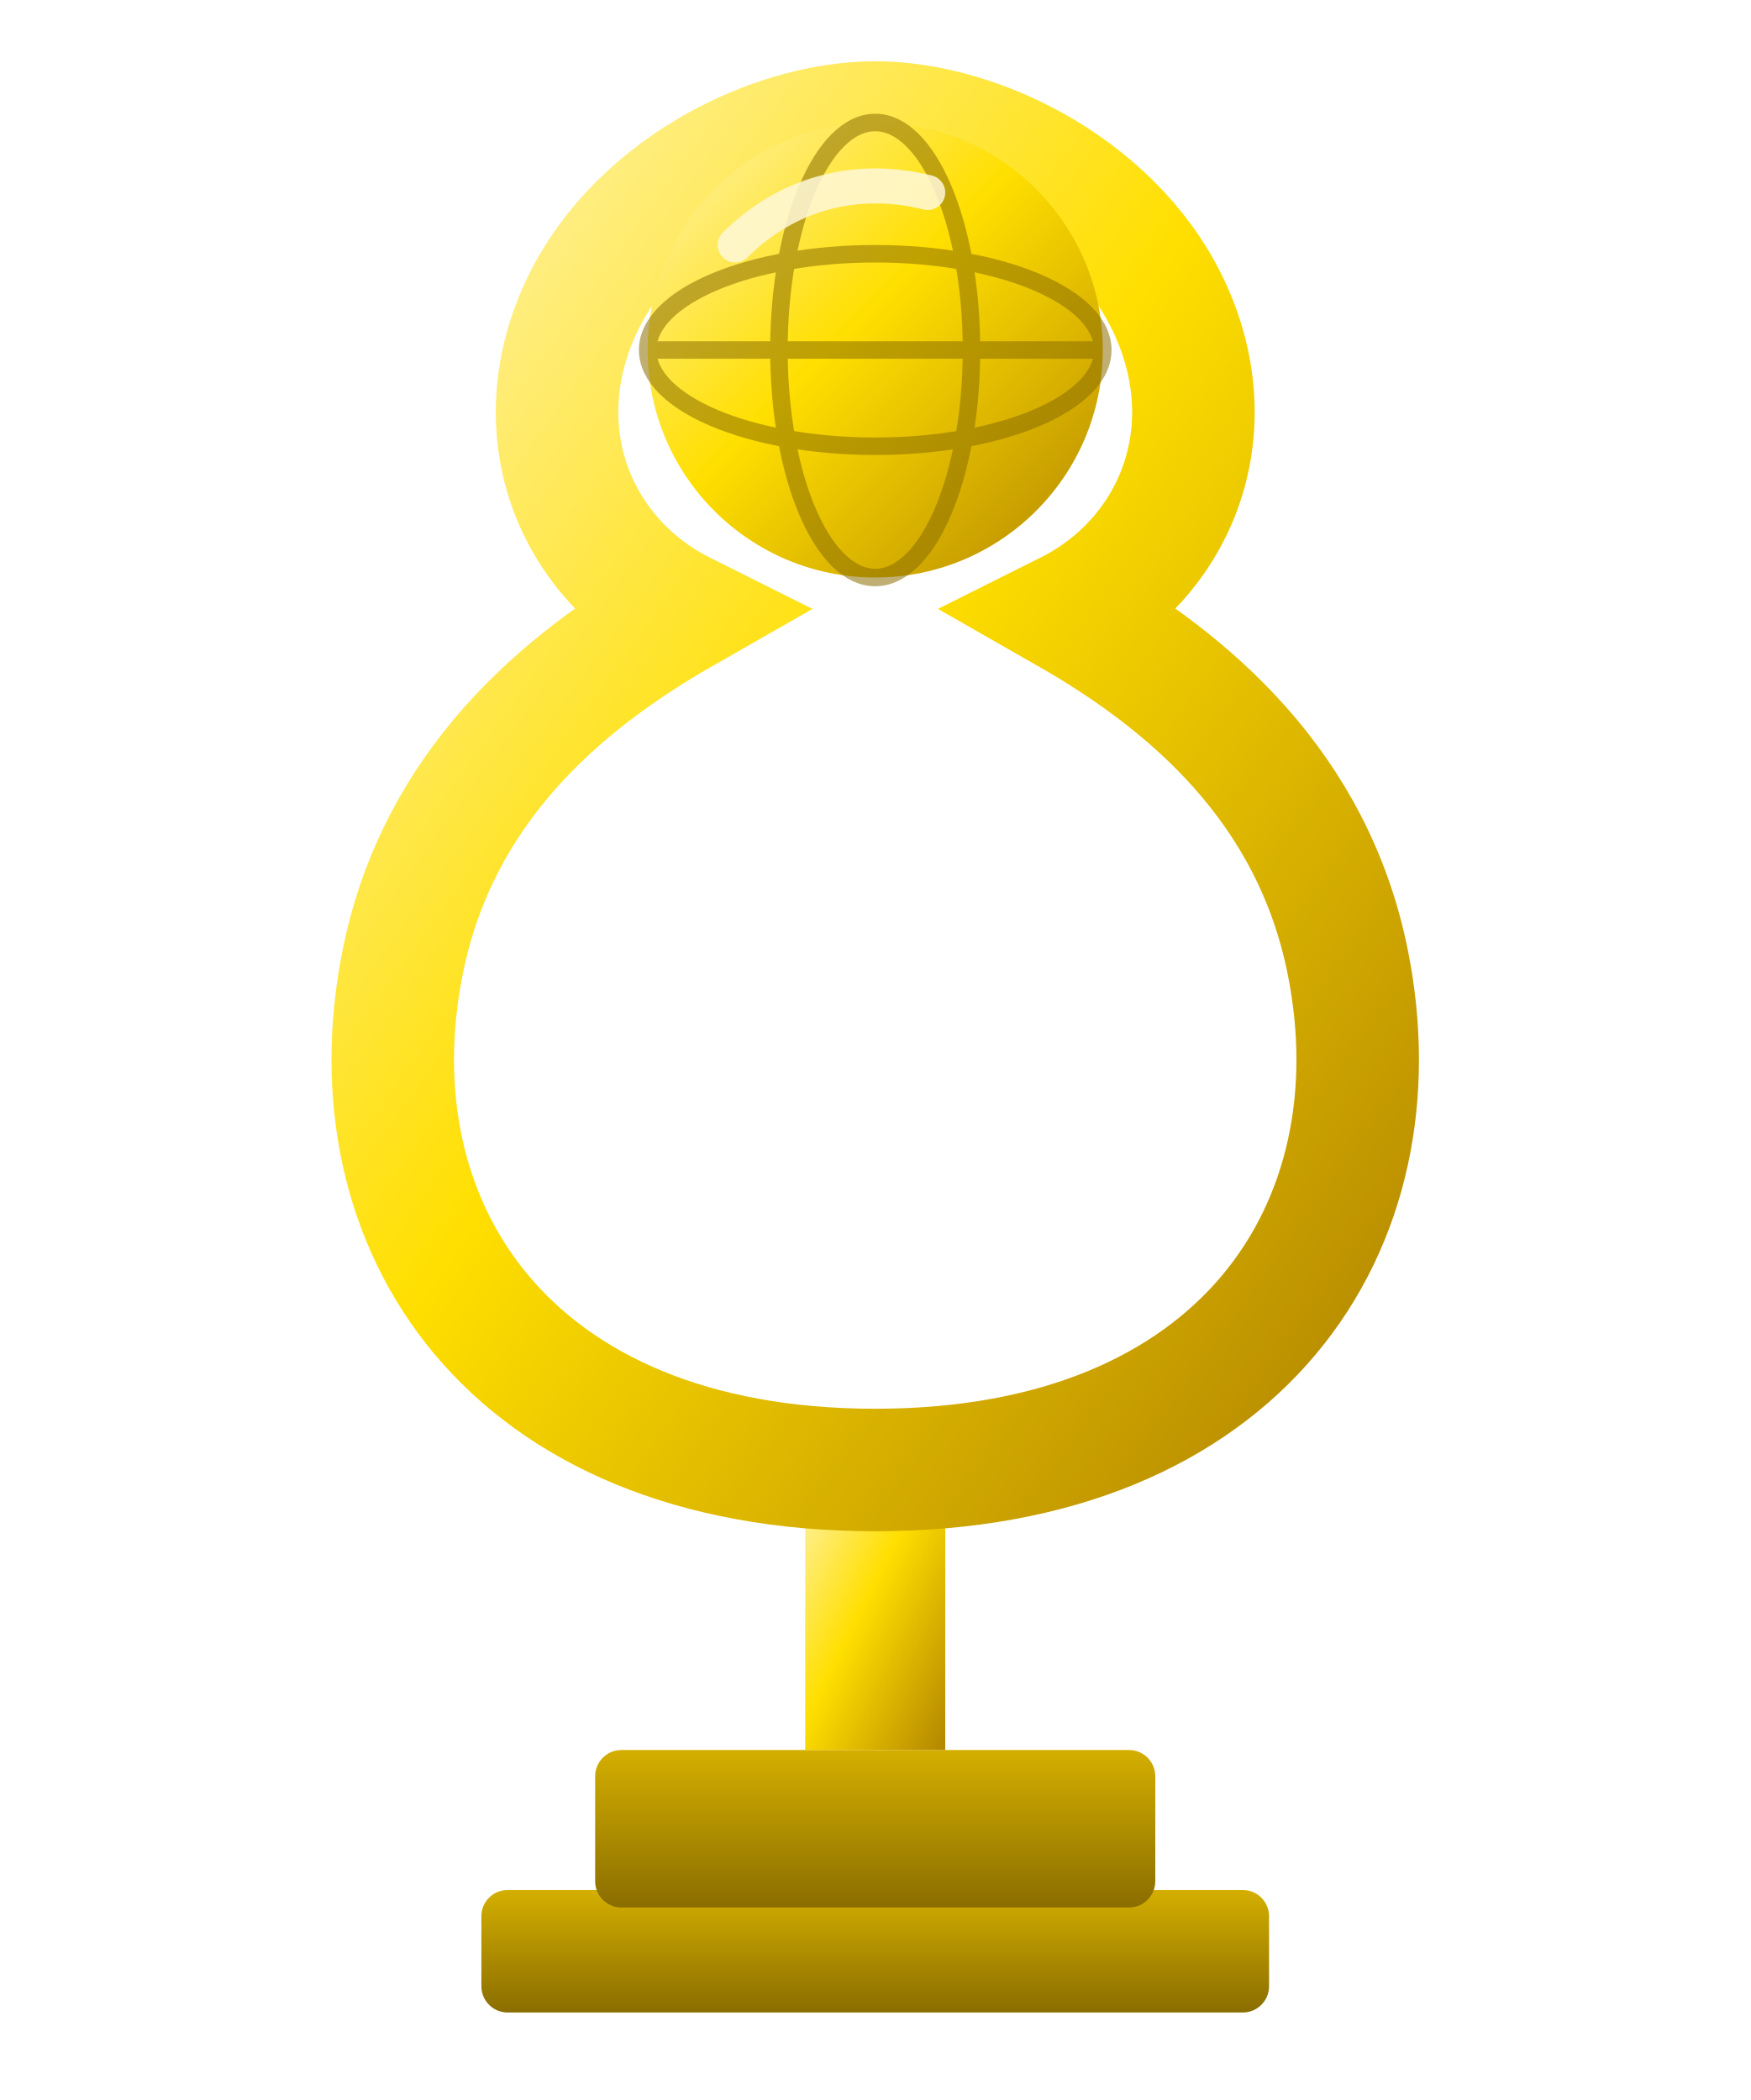
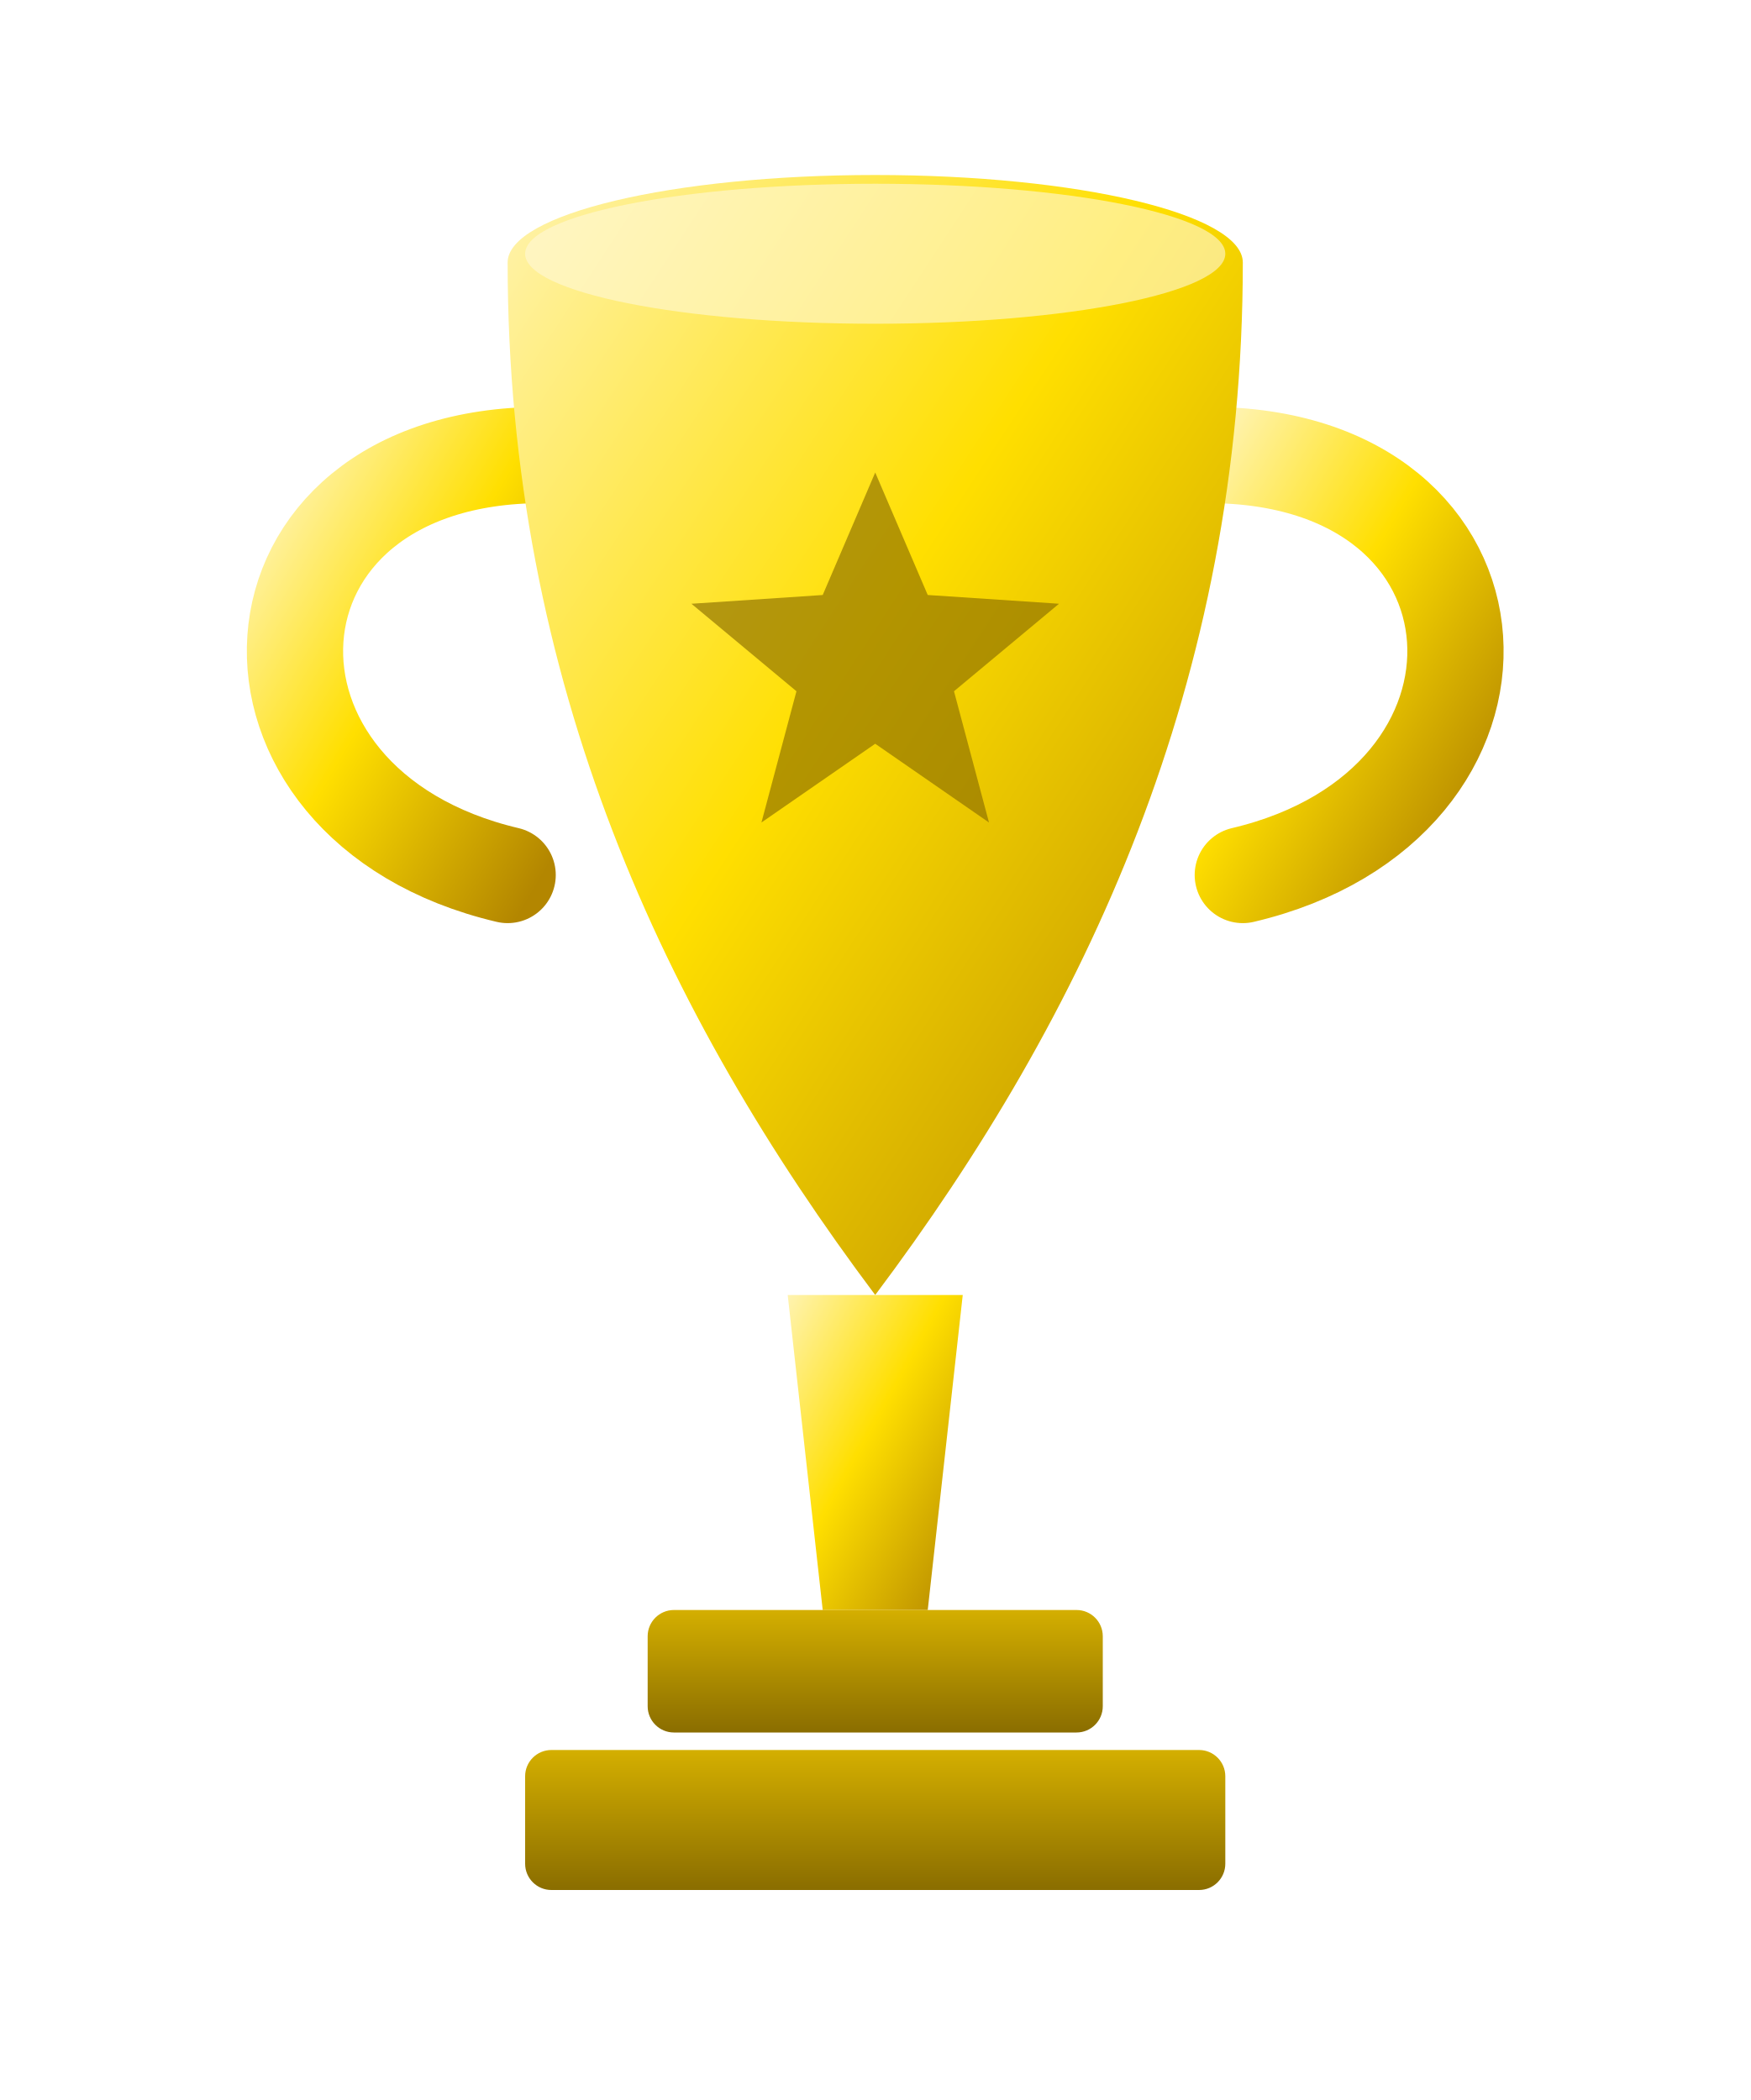
<svg xmlns="http://www.w3.org/2000/svg" viewBox="0 0 200 240" role="img" aria-label="Taça da Copa do Mundo">
  <defs>
    <linearGradient id="goldBody" x1="0" y1="0" x2="1" y2="1">
      <stop offset="0%" stop-color="#fff3b0" />
      <stop offset="45%" stop-color="#ffdf00" />
      <stop offset="100%" stop-color="#b38600" />
    </linearGradient>
    <linearGradient id="goldBase" x1="0" y1="0" x2="0" y2="1">
      <stop offset="0%" stop-color="#d4af00" />
      <stop offset="100%" stop-color="#8a6d00" />
    </linearGradient>
  </defs>
-   <rect x="55" y="216" width="90" height="14" rx="3" fill="url(#goldBase)" />
-   <rect x="68" y="200" width="64" height="18" rx="3" fill="url(#goldBase)" />
-   <path d="M92 200 L92 168 L108 168 L108 200 Z" fill="url(#goldBody)" />
-   <path d="M100 168            C58 168 40 140 46 110            C50 90 64 78 78 70            C66 64 60 50 66 36            C72 22 88 14 100 14            C112 14 128 22 134 36            C140 50 134 64 122 70            C136 78 150 90 154 110            C160 140 142 168 100 168 Z" fill="none" stroke="url(#goldBody)" stroke-width="14" stroke-linecap="round" />
-   <circle cx="100" cy="40" r="26" fill="url(#goldBody)" />
-   <g stroke="#8a6d00" stroke-width="2" fill="none" opacity="0.55">
-     <ellipse cx="100" cy="40" rx="26" ry="11" />
-     <ellipse cx="100" cy="40" rx="11" ry="26" />
-     <line x1="74" y1="40" x2="126" y2="40" />
-   </g>
-   <path d="M84 28 C90 22 98 20 106 22" stroke="#fff8d9" stroke-width="4" fill="none" stroke-linecap="round" opacity="0.85" />
+   <path d="M62 52 C 26 52 24 92 58 100" fill="none" stroke="url(#goldBody)" stroke-width="11" stroke-linecap="round" />
+   <path d="M138 52 C 174 52 176 92 142 100" fill="none" stroke="url(#goldBody)" stroke-width="11" stroke-linecap="round" />
+   <path d="M58 30            A 42 10 0 0 1 142 30            C 142 78 124 116 100 148            C 76 116 58 78 58 30 Z" fill="url(#goldBody)" />
+   <ellipse cx="100" cy="29" rx="40" ry="8" fill="#fff8d9" opacity="0.6" />
+   <path d="M100 54 L106 68 L121 69 L109 79 L113 94 L100 85 L87 94 L91 79 L79 69 L94 68 Z" fill="#8a6d00" opacity="0.65" />
+   <path d="M90 148 L110 148 L106 184 L94 184 Z" fill="url(#goldBody)" />
+   <rect x="74" y="184" width="52" height="14" rx="3" fill="url(#goldBase)" />
+   <rect x="60" y="200" width="80" height="16" rx="3" fill="url(#goldBase)" />
</svg>
